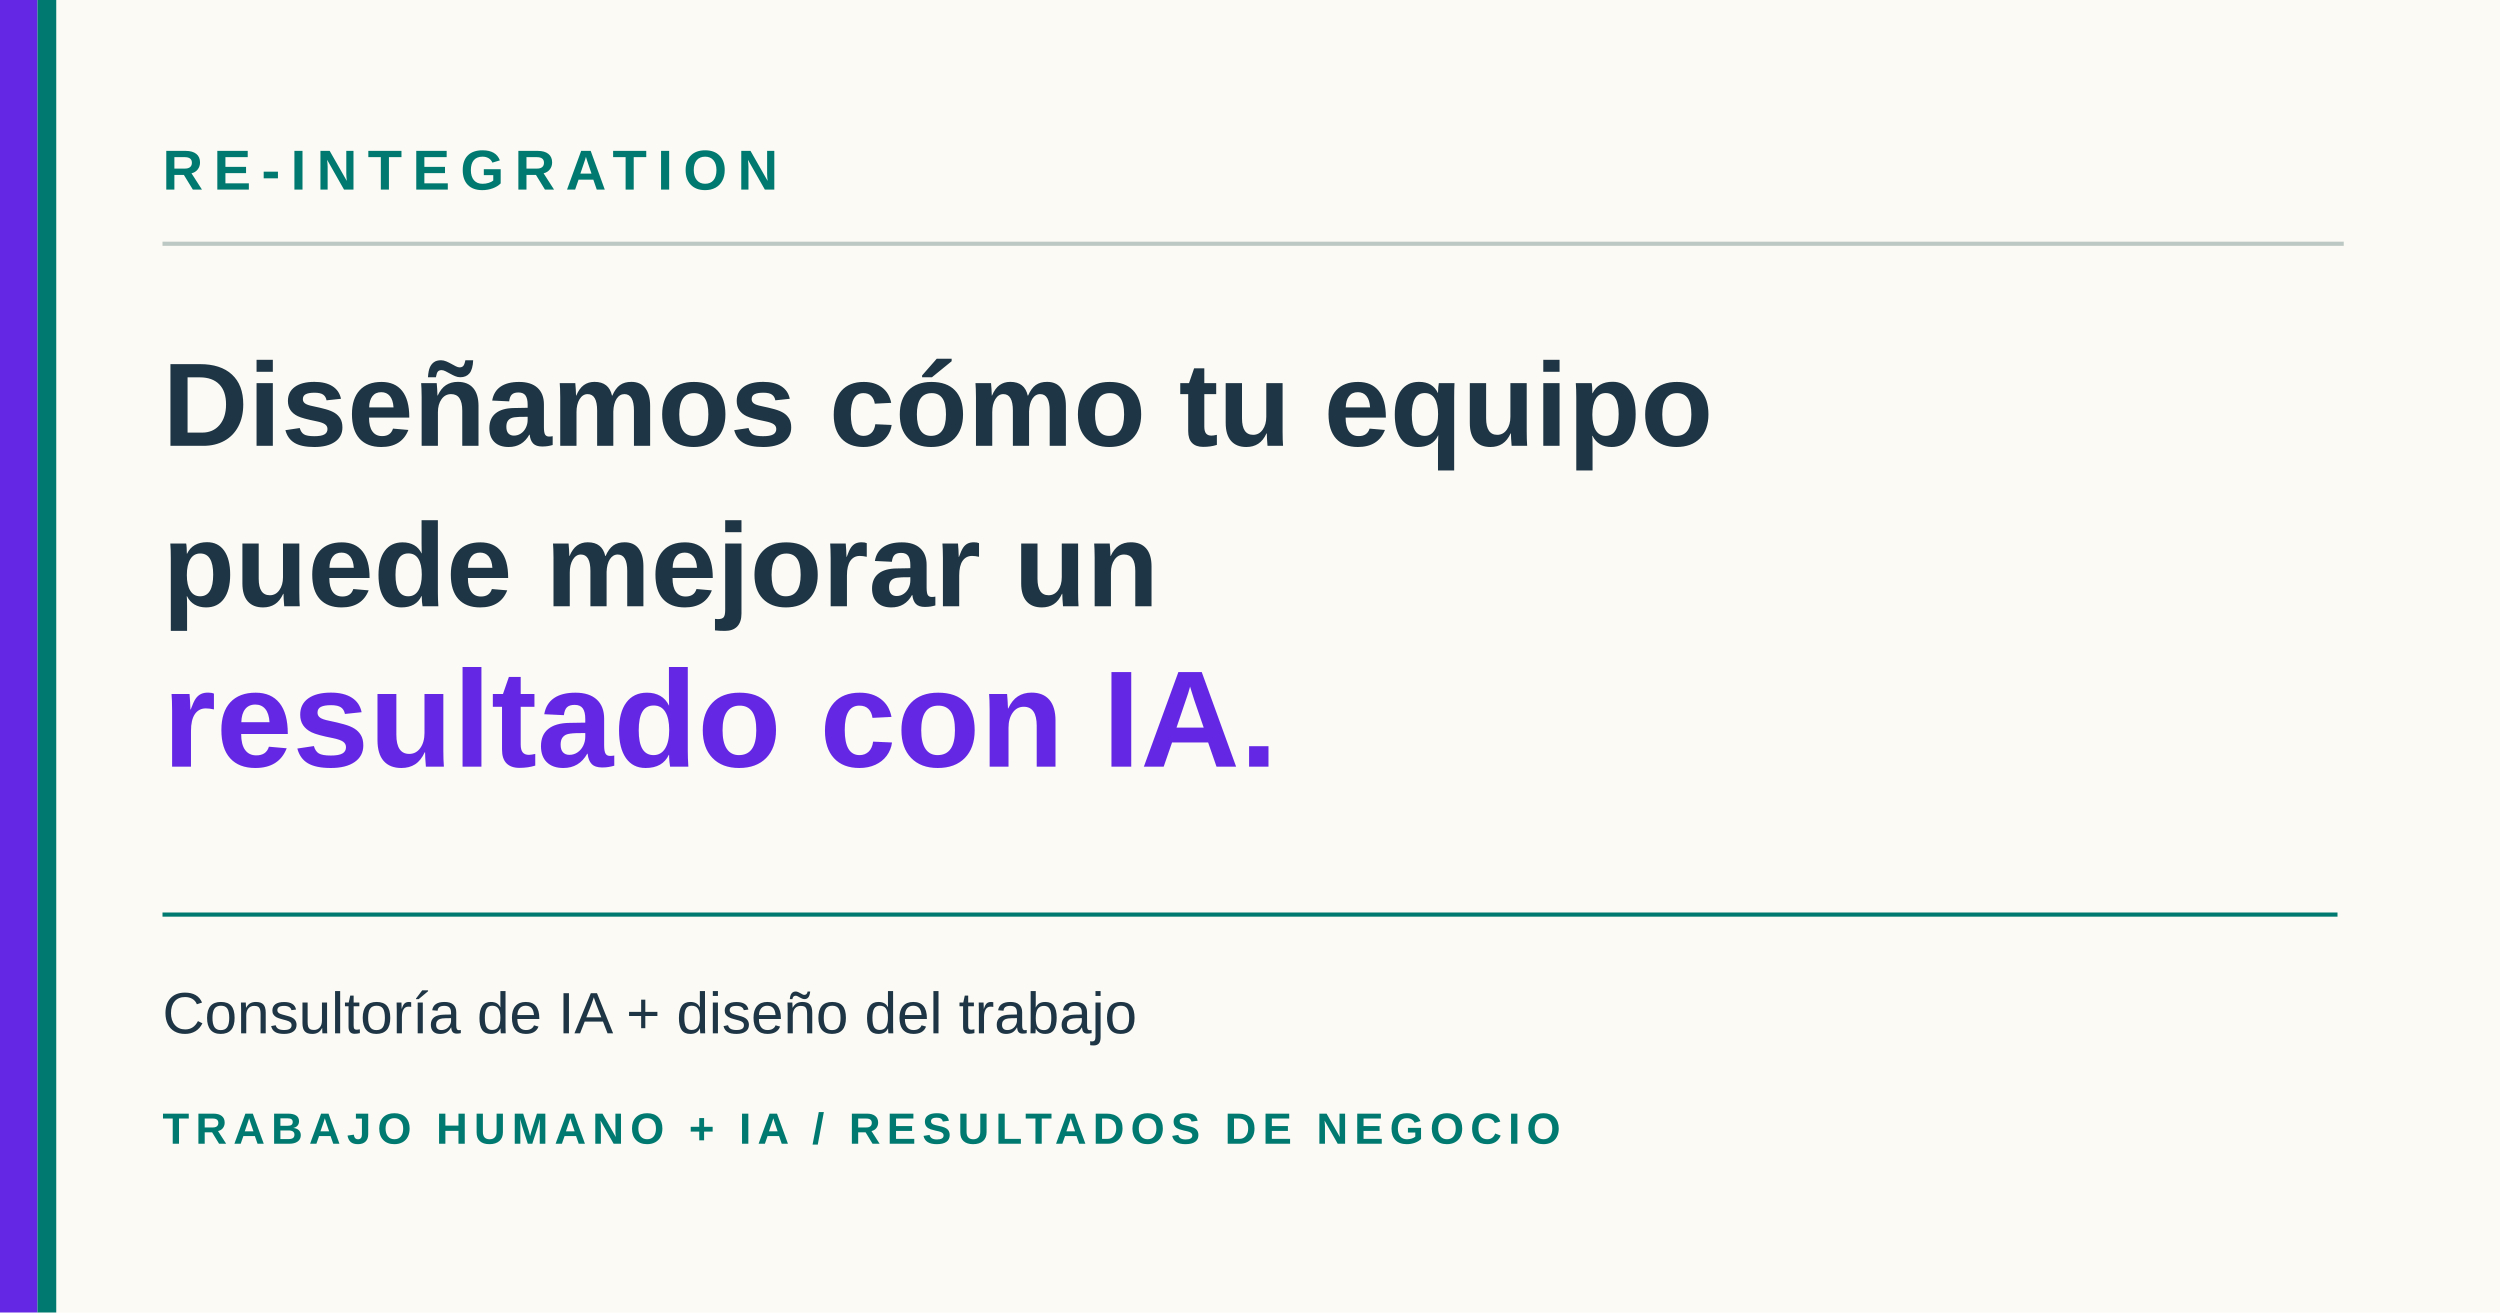
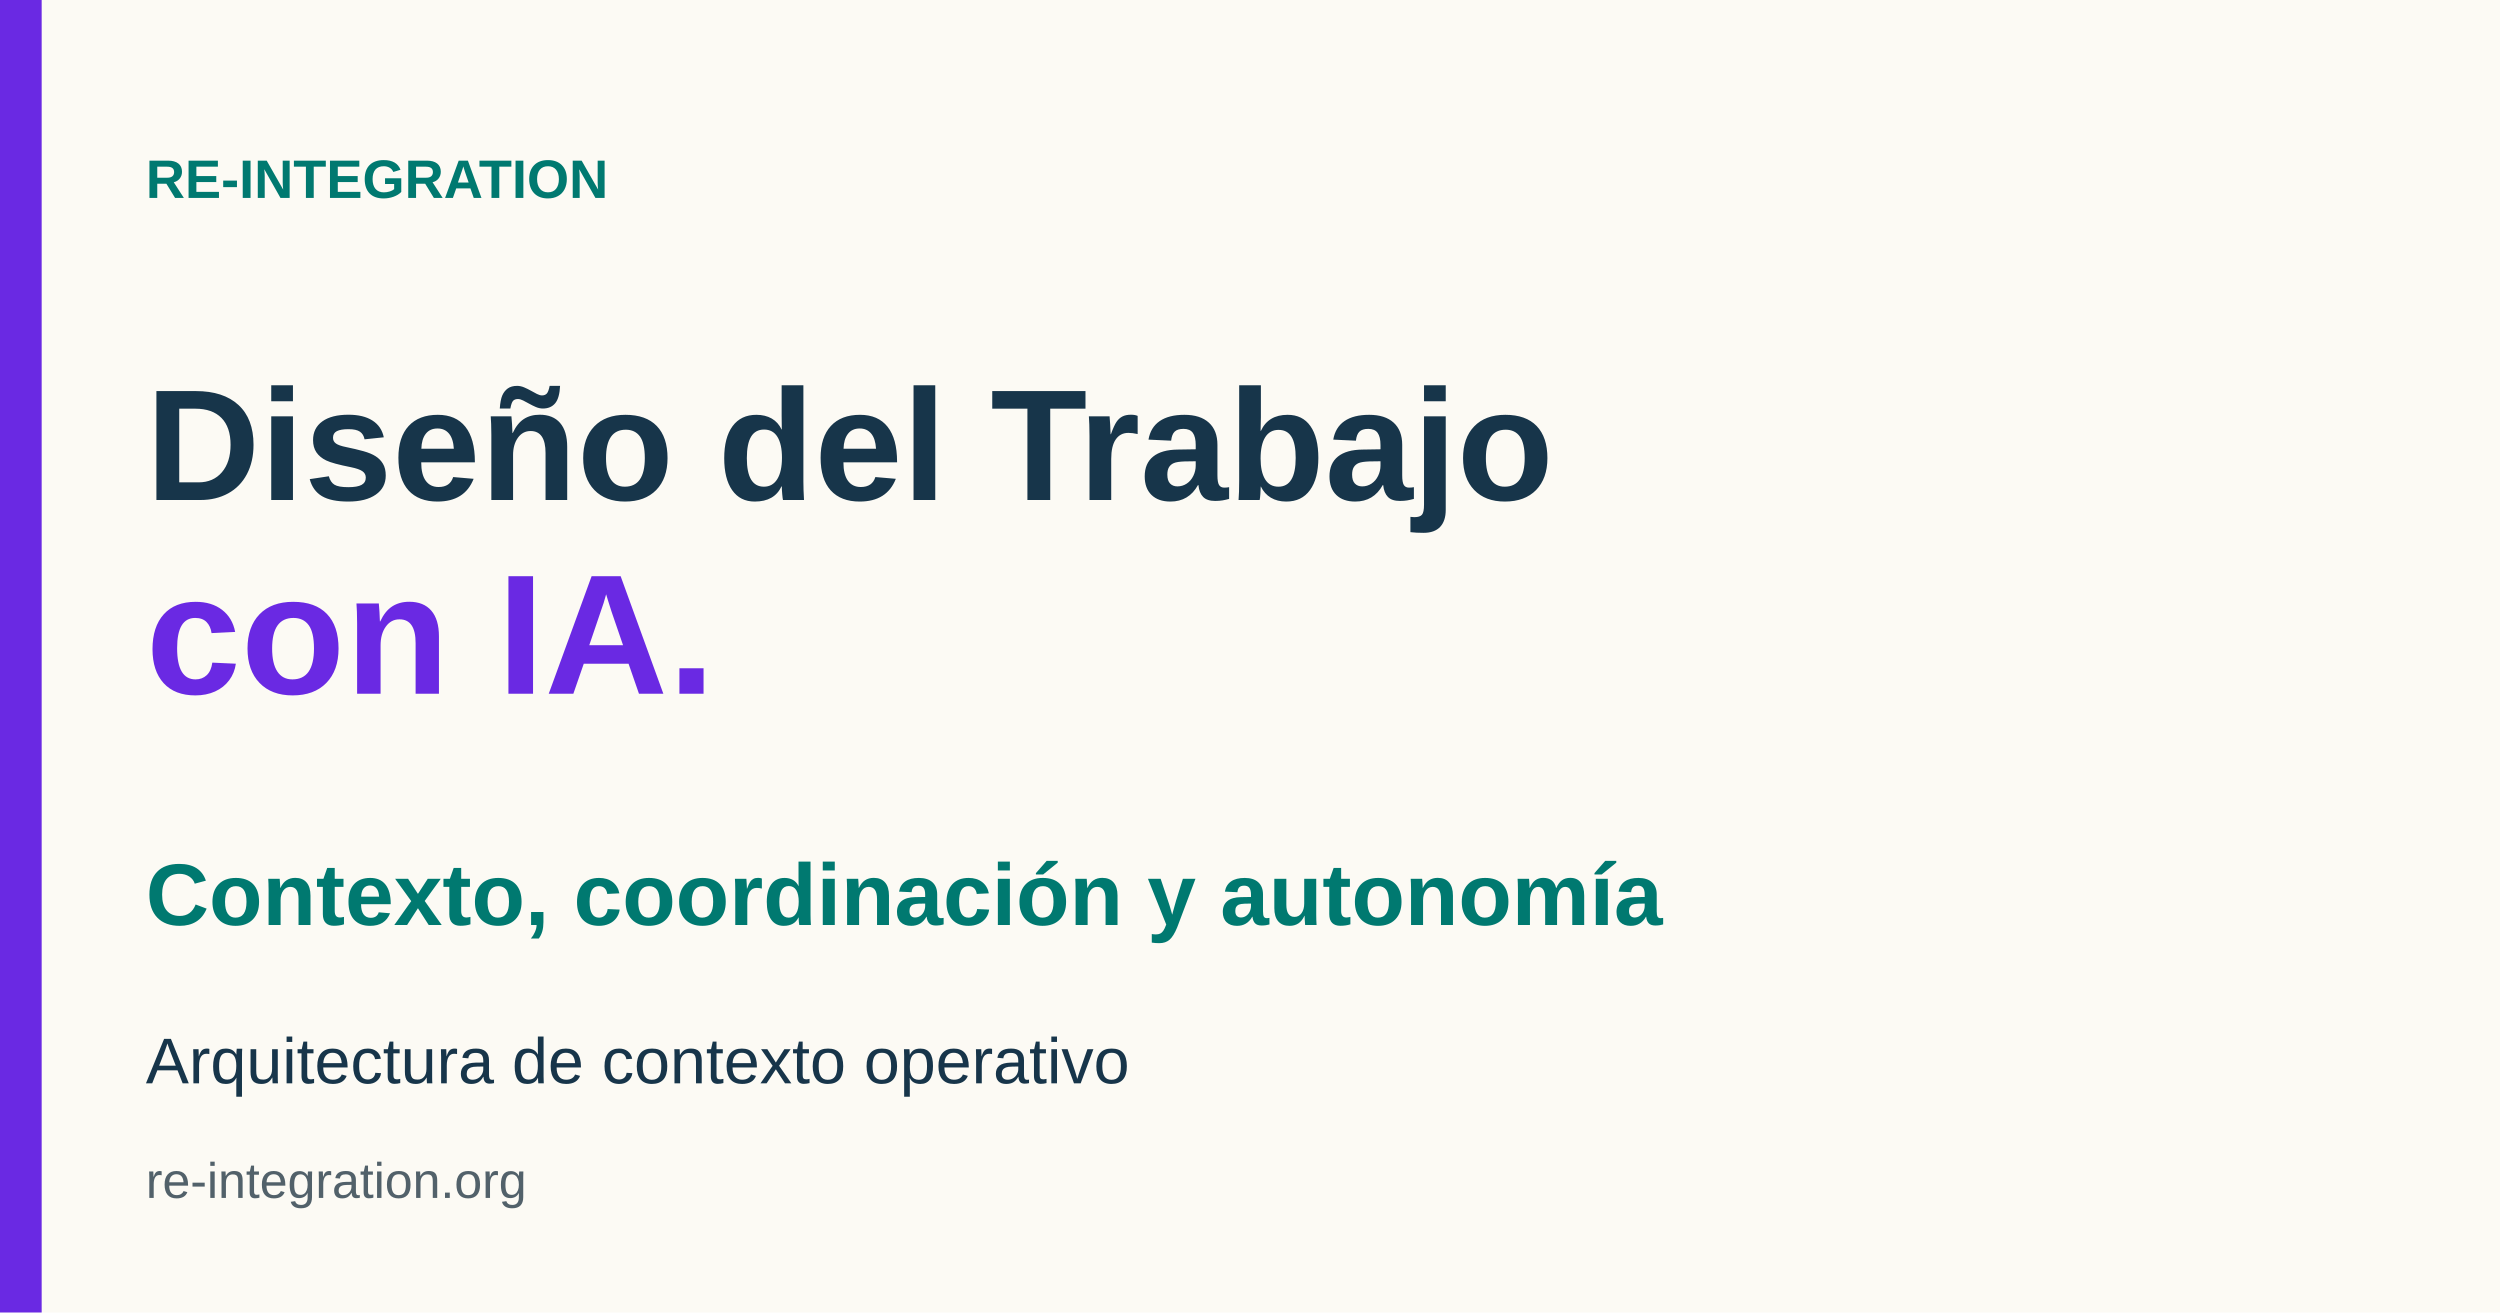
- <svg xmlns="http://www.w3.org/2000/svg" width="1200" height="630" viewBox="0 0 1200 630" role="img" aria-label="Re-integration: diseñamos cómo tu equipo puede mejorar un resultado con IA">
-   <rect width="1200" height="630" fill="#fcfaf4" />
-   <rect x="0" y="0" width="18" height="630" fill="#6428e5" />
-   <rect x="18" y="0" width="9" height="630" fill="#007a70" />
-   <text x="78" y="91" fill="#007a70" font-family="Arial, Helvetica, sans-serif" font-size="27" font-weight="700" letter-spacing="5">RE-INTEGRATION</text>
-   <line x1="78" y1="117" x2="1125" y2="117" stroke="#bcc8c3" stroke-width="2" />
-   <text x="78" y="214" fill="#1d3544" font-family="Arial, Helvetica, sans-serif" font-size="57" font-weight="700">Diseñamos cómo tu equipo</text>
-   <text x="78" y="291" fill="#1d3544" font-family="Arial, Helvetica, sans-serif" font-size="57" font-weight="700">puede mejorar un</text>
-   <text x="78" y="368" fill="#6428e5" font-family="Arial, Helvetica, sans-serif" font-size="66" font-weight="700">resultado con IA.</text>
-   <rect x="78" y="438" width="1044" height="2" fill="#007a70" />
-   <text x="78" y="496" fill="#1d3544" font-family="Arial, Helvetica, sans-serif" font-size="28">Consultoría de IA + diseño del trabajo</text>
-   <text x="78" y="549" fill="#007a70" font-family="Arial, Helvetica, sans-serif" font-size="21" font-weight="700" letter-spacing="3">TRABAJO HUMANO + IA  /  RESULTADOS DE NEGOCIO</text>
+ <svg xmlns="http://www.w3.org/2000/svg" width="1200" height="630" viewBox="0 0 1200 630" role="img" aria-label="Re-integration: Diseño del Trabajo con IA. Contexto, coordinación y autonomía.">
+   <rect width="1200" height="630" fill="#FCFAF4" />
+   <rect width="20" height="630" fill="#6A29E3" />
+   <text x="70" y="95" font-family="Arial, sans-serif" font-size="26" font-weight="700" fill="#007970">RE-INTEGRATION</text>
+   <text x="70" y="240" font-family="Arial, sans-serif" font-size="76" font-weight="700" fill="#17354A">Diseño del Trabajo</text>
+   <text x="70" y="333" font-family="Arial, sans-serif" font-size="82" font-weight="700" fill="#6A29E3">con IA.</text>
+   <text x="70" y="444" font-family="Arial, sans-serif" font-size="42" font-weight="700" fill="#007970">Contexto, coordinación y autonomía</text>
+   <text x="70" y="520" font-family="Arial, sans-serif" font-size="31" fill="#17354A">Arquitectura de contexto operativo</text>
+   <text x="70" y="575" font-family="Arial, sans-serif" font-size="24" fill="#52616A">re-integration.org</text>
</svg>
